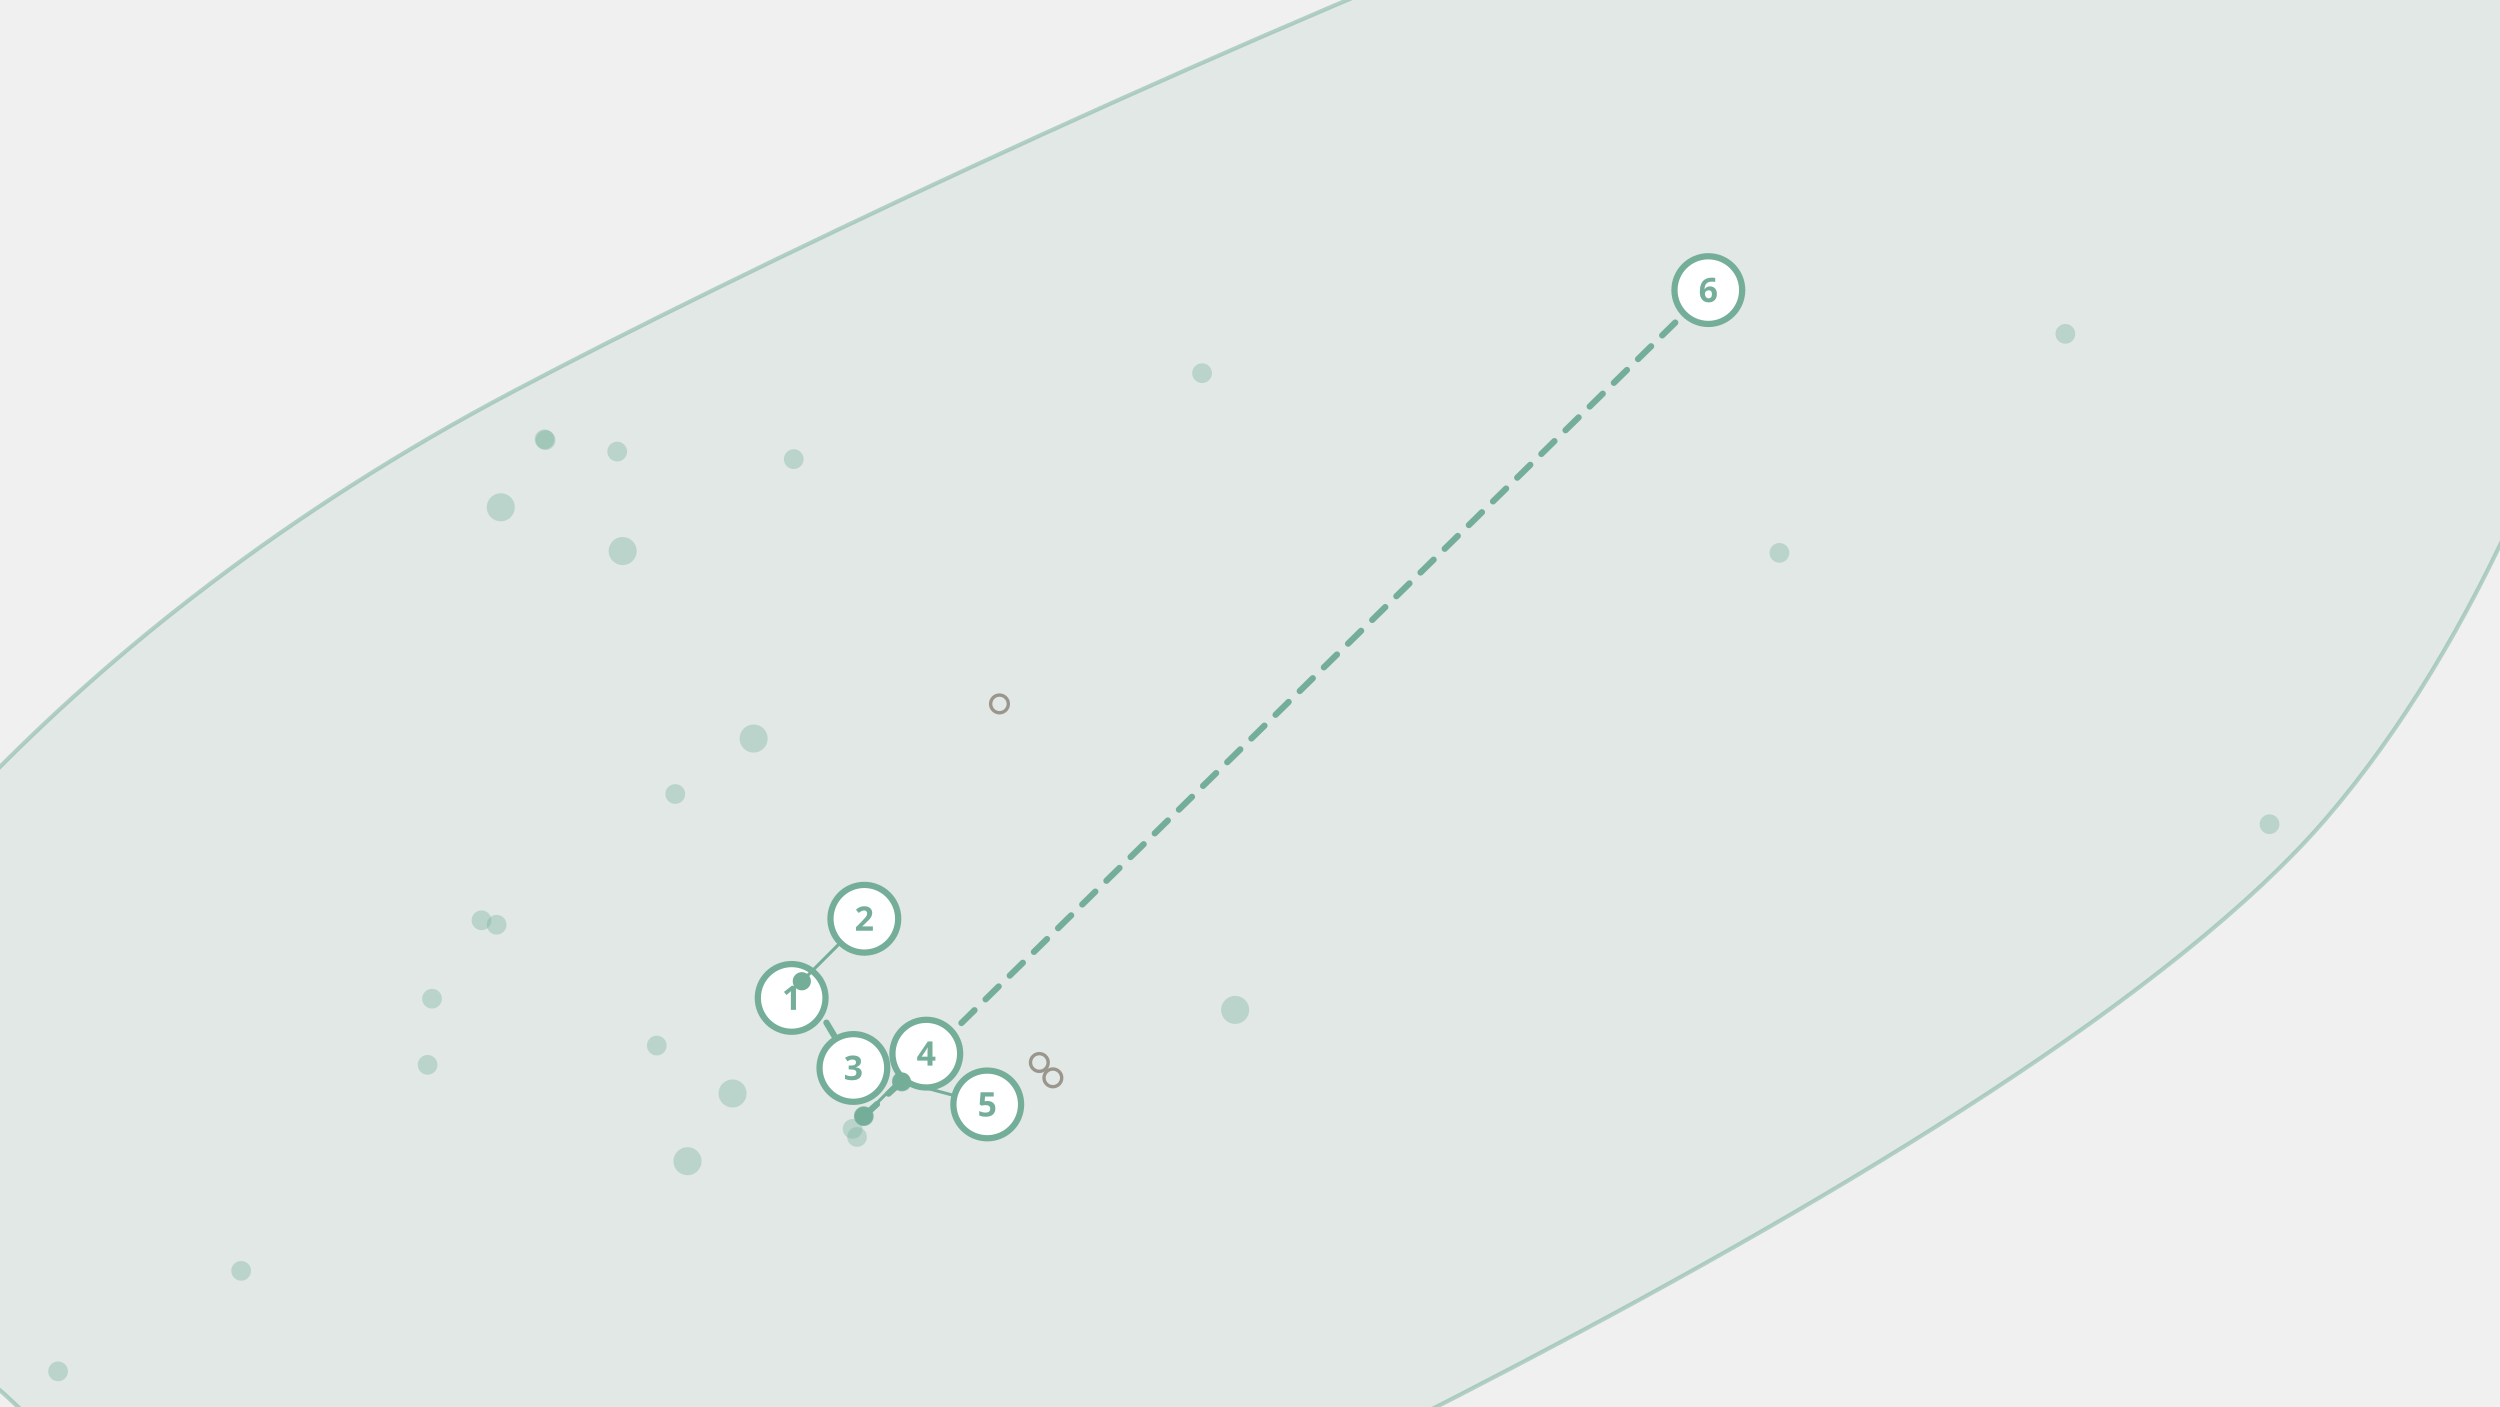
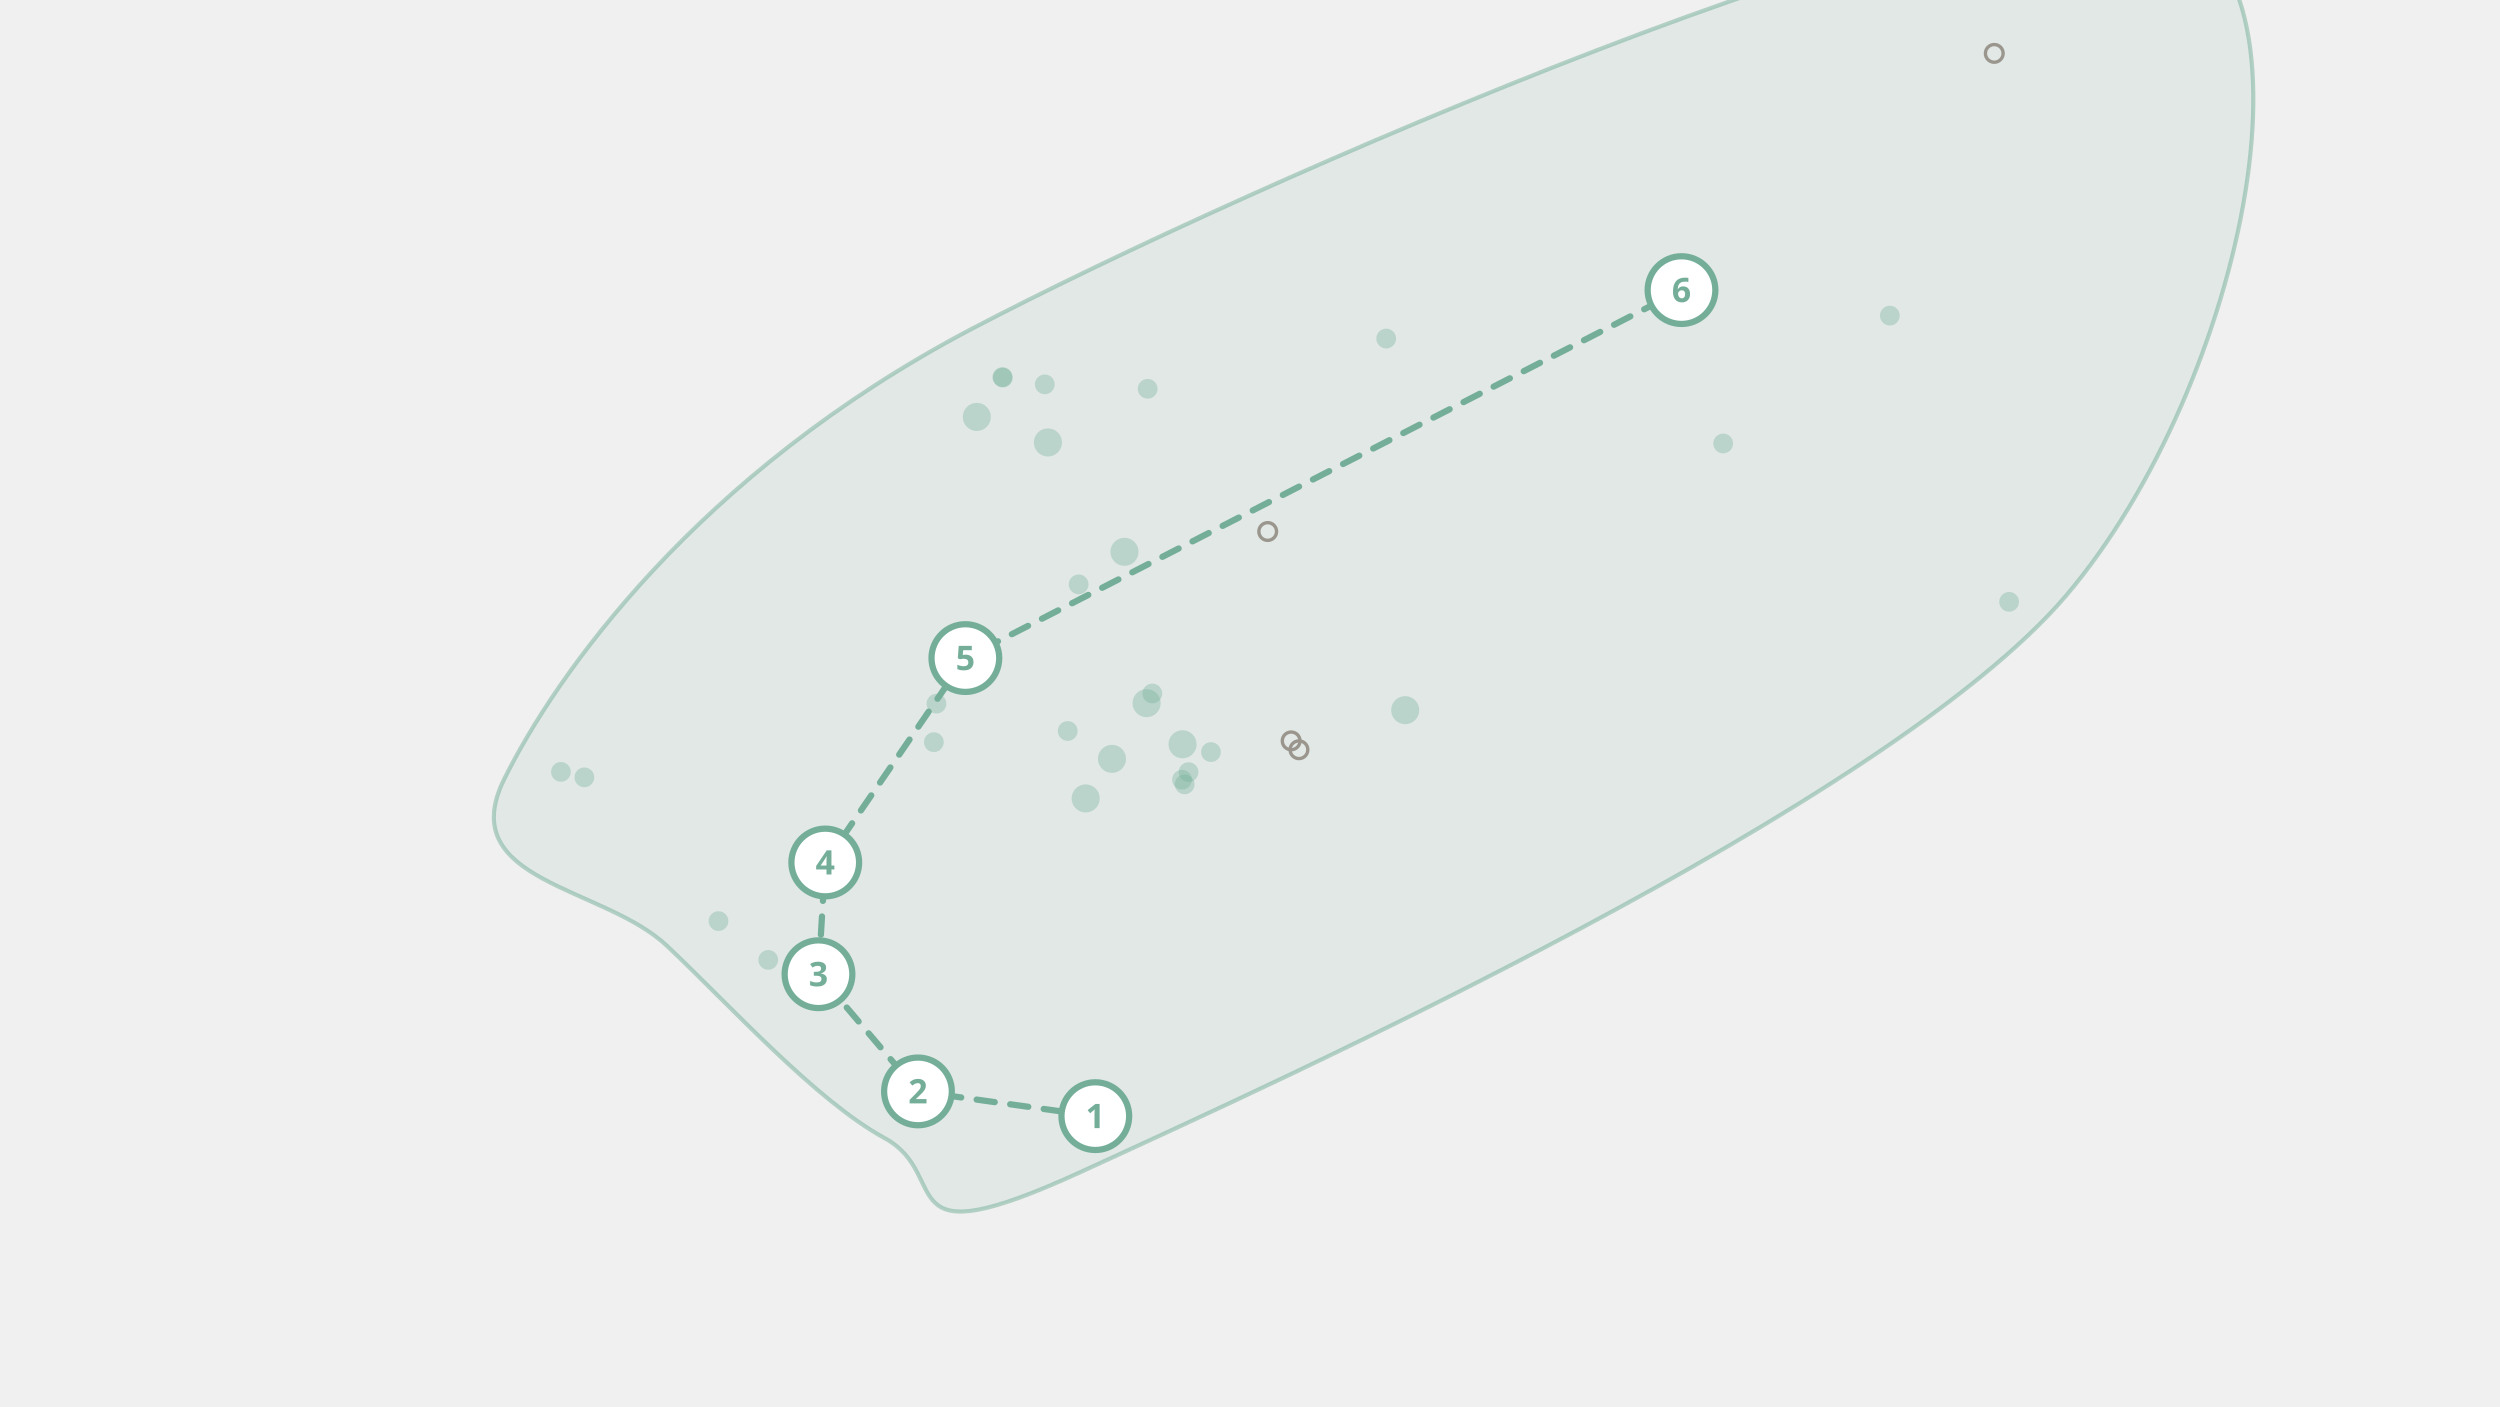
<svg xmlns="http://www.w3.org/2000/svg" viewBox="0 0 960 540" width="960" height="540" role="img" aria-labelledby="t d">
-   <path d="M-103.1 431.1C-70.6 366.8 21 243.2 197.3 150.2C373.6 57.2 838.5 -154.3 954.5 -127C1070.5 -99.7 1008.3 180.3 893.4 314.1C778.5 448 390.4 619 265 676.1C139.6 733.2 184.8 679.9 141 656.6C97.3 633.3 43.2 573.7 2.5 536.1C-38.2 498.5 -135.6 495.4 -103.1 431.1Z" fill="#74AE99" fill-opacity=".12" stroke="#74AE99" stroke-opacity=".5" stroke-width="1.6" stroke-linejoin="round" />
-   <circle cx="281.3" cy="419.9" r="5.4" fill="#74AE99" fill-opacity=".35" />
-   <circle cx="304" cy="383.2" r="5.4" fill="#74AE99" />
-   <circle cx="327.7" cy="410.1" r="5.4" fill="#74AE99" />
-   <circle cx="346.3" cy="415.3" r="3.8" fill="#74AE99" fill-opacity=".8" />
-   <circle cx="264" cy="445.9" r="5.4" fill="#74AE99" fill-opacity=".35" />
-   <circle cx="252.2" cy="401.5" r="3.8" fill="#74AE99" fill-opacity=".35" />
-   <circle cx="307.9" cy="376.8" r="3.8" fill="#74AE99" fill-opacity=".8" />
-   <circle cx="399.1" cy="408" r="3.4" fill="none" stroke="#9A968E" stroke-width="1.3" />
-   <circle cx="289.4" cy="283.6" r="5.4" fill="#74AE99" fill-opacity=".35" />
-   <circle cx="165.9" cy="383.5" r="3.8" fill="#74AE99" fill-opacity=".35" />
-   <circle cx="164.2" cy="408.9" r="3.8" fill="#74AE99" fill-opacity=".35" />
-   <circle cx="190.7" cy="355.1" r="3.8" fill="#74AE99" fill-opacity=".35" />
-   <circle cx="184.9" cy="353.4" r="3.8" fill="#74AE99" fill-opacity=".35" />
-   <circle cx="259.3" cy="304.9" r="3.8" fill="#74AE99" fill-opacity=".35" />
-   <circle cx="304.8" cy="176.3" r="3.8" fill="#74AE99" fill-opacity=".35" />
-   <circle cx="239.1" cy="211.6" r="5.4" fill="#74AE99" fill-opacity=".35" />
-   <circle cx="209.5" cy="169" r="3.8" fill="#74AE99" fill-opacity=".35" />
-   <circle cx="209.1" cy="168.7" r="3.8" fill="#74AE99" fill-opacity=".35" />
-   <circle cx="237" cy="173.4" r="3.8" fill="#74AE99" fill-opacity=".35" />
-   <circle cx="404.3" cy="413.9" r="3.4" fill="none" stroke="#9A968E" stroke-width="1.3" />
-   <circle cx="331.7" cy="428.6" r="3.8" fill="#74AE99" fill-opacity=".8" />
-   <circle cx="92.6" cy="488" r="3.8" fill="#74AE99" fill-opacity=".35" />
-   <circle cx="22.3" cy="526.6" r="3.8" fill="#74AE99" fill-opacity=".35" />
-   <circle cx="683.3" cy="212.3" r="3.8" fill="#74AE99" fill-opacity=".35" />
-   <circle cx="793.1" cy="128.2" r="3.8" fill="#74AE99" fill-opacity=".35" />
-   <circle cx="474.3" cy="387.8" r="5.4" fill="#74AE99" fill-opacity=".35" />
-   <circle cx="192.3" cy="194.8" r="5.4" fill="#74AE99" fill-opacity=".35" />
-   <circle cx="461.6" cy="143.3" r="3.8" fill="#74AE99" fill-opacity=".35" />
-   <circle cx="871.5" cy="316.5" r="3.8" fill="#74AE99" fill-opacity=".35" />
-   <circle cx="383.8" cy="270.3" r="3.4" fill="none" stroke="#9A968E" stroke-width="1.3" />
-   <circle cx="656" cy="111.4" r="5.4" fill="#74AE99" />
-   <circle cx="327.4" cy="433.5" r="3.8" fill="#74AE99" fill-opacity=".35" />
-   <circle cx="329.1" cy="436.6" r="3.8" fill="#74AE99" fill-opacity=".35" />
-   <path d="M304 383.2L307.9 376.8L327.7 410.1L331.7 428.6L346.3 415.3L656 111.4" fill="none" stroke="#74AE99" stroke-width="2.4" stroke-dasharray="7 6" stroke-linecap="round" />
-   <circle cx="304" cy="383.2" r="13" fill="#fff" stroke="#74AE99" stroke-width="2.4" />
-   <text x="304" y="387.8" text-anchor="middle" font-family="Figtree, system-ui, sans-serif" font-size="13" font-weight="700" fill="#74AE99">1</text>
-   <path d="M307.9 376.8L331.9 352.8" stroke="#74AE99" stroke-width="1.2" />
-   <circle cx="307.9" cy="376.8" r="3.5" fill="#74AE99" />
-   <circle cx="331.9" cy="352.8" r="13" fill="#fff" stroke="#74AE99" stroke-width="2.4" />
-   <text x="331.9" y="357.4" text-anchor="middle" font-family="Figtree, system-ui, sans-serif" font-size="13" font-weight="700" fill="#74AE99">2</text>
-   <circle cx="327.7" cy="410.1" r="13" fill="#fff" stroke="#74AE99" stroke-width="2.4" />
-   <text x="327.7" y="414.7" text-anchor="middle" font-family="Figtree, system-ui, sans-serif" font-size="13" font-weight="700" fill="#74AE99">3</text>
-   <path d="M331.7 428.6L355.7 404.6" stroke="#74AE99" stroke-width="1.2" />
-   <circle cx="331.7" cy="428.6" r="3.5" fill="#74AE99" />
-   <circle cx="355.7" cy="404.6" r="13" fill="#fff" stroke="#74AE99" stroke-width="2.4" />
-   <text x="355.7" y="409.2" text-anchor="middle" font-family="Figtree, system-ui, sans-serif" font-size="13" font-weight="700" fill="#74AE99">4</text>
-   <path d="M346.3 415.3L379.1 424.1" stroke="#74AE99" stroke-width="1.2" />
-   <circle cx="346.3" cy="415.3" r="3.5" fill="#74AE99" />
-   <circle cx="379.1" cy="424.1" r="13" fill="#fff" stroke="#74AE99" stroke-width="2.4" />
-   <text x="379.1" y="428.7" text-anchor="middle" font-family="Figtree, system-ui, sans-serif" font-size="13" font-weight="700" fill="#74AE99">5</text>
-   <circle cx="656" cy="111.4" r="13" fill="#fff" stroke="#74AE99" stroke-width="2.4" />
-   <text x="656" y="116" text-anchor="middle" font-family="Figtree, system-ui, sans-serif" font-size="13" font-weight="700" fill="#74AE99">6</text>
+   <path d="M193.6 299.2C213.1 259.7 267.5 181.8 373.1 126.3C478.7 70.9 757 -50.6 827 -33.5C897.1 -16.4 862 148.1 793.4 228.7C724.8 309.3 490.9 415.2 415.3 449.9C339.7 484.6 366.3 451.6 339.8 437.1C313.3 422.7 280.5 386.2 256.1 363.2C231.7 340.2 174.1 338.7 193.6 299.2Z" fill="#74AE99" fill-opacity=".12" stroke="#74AE99" stroke-opacity=".5" stroke-width="1.6" stroke-linejoin="round" />
+   <circle cx="427" cy="291.4" r="5.4" fill="#74AE99" fill-opacity=".35" />
+   <circle cx="440.3" cy="270" r="5.4" fill="#74AE99" fill-opacity=".35" />
+   <circle cx="454.1" cy="285.8" r="5.4" fill="#74AE99" fill-opacity=".35" />
+   <circle cx="465" cy="288.8" r="3.8" fill="#74AE99" fill-opacity=".35" />
+   <circle cx="416.9" cy="306.6" r="5.4" fill="#74AE99" fill-opacity=".35" />
+   <circle cx="410" cy="280.7" r="3.8" fill="#74AE99" fill-opacity=".35" />
+   <circle cx="442.5" cy="266.3" r="3.8" fill="#74AE99" fill-opacity=".35" />
+   <circle cx="495.8" cy="284.5" r="3.4" fill="none" stroke="#9A968E" stroke-width="1.3" />
+   <circle cx="431.8" cy="211.9" r="5.4" fill="#74AE99" fill-opacity=".35" />
+   <circle cx="359.6" cy="270.2" r="3.8" fill="#74AE99" fill-opacity=".35" />
+   <circle cx="358.6" cy="285" r="3.8" fill="#74AE99" fill-opacity=".35" />
+   <circle cx="374.1" cy="253.6" r="3.8" fill="#74AE99" fill-opacity=".35" />
+   <circle cx="370.7" cy="252.7" r="3.8" fill="#74AE99" fill-opacity=".8" />
+   <circle cx="414.2" cy="224.4" r="3.8" fill="#74AE99" fill-opacity=".35" />
+   <circle cx="440.7" cy="149.3" r="3.8" fill="#74AE99" fill-opacity=".35" />
+   <circle cx="402.4" cy="169.9" r="5.4" fill="#74AE99" fill-opacity=".35" />
+   <circle cx="385.1" cy="145" r="3.8" fill="#74AE99" fill-opacity=".35" />
+   <circle cx="384.9" cy="144.8" r="3.8" fill="#74AE99" fill-opacity=".35" />
+   <circle cx="401.2" cy="147.6" r="3.8" fill="#74AE99" fill-opacity=".35" />
+   <circle cx="498.8" cy="287.9" r="3.4" fill="none" stroke="#9A968E" stroke-width="1.3" />
+   <circle cx="456.4" cy="296.5" r="3.8" fill="#74AE99" fill-opacity=".35" />
+   <circle cx="316.9" cy="331.2" r="3.8" fill="#74AE99" fill-opacity=".8" />
+   <circle cx="314.3" cy="374.1" r="3.8" fill="#74AE99" fill-opacity=".8" />
+   <circle cx="295" cy="368.6" r="3.8" fill="#74AE99" fill-opacity=".35" />
+   <circle cx="275.9" cy="353.7" r="3.8" fill="#74AE99" fill-opacity=".35" />
+   <circle cx="355.6" cy="415.7" r="3.8" fill="#74AE99" fill-opacity=".35" />
+   <circle cx="352.5" cy="419.1" r="3.8" fill="#74AE99" fill-opacity=".8" />
+   <circle cx="224.4" cy="298.5" r="3.8" fill="#74AE99" fill-opacity=".35" />
+   <circle cx="215.4" cy="296.4" r="3.8" fill="#74AE99" fill-opacity=".35" />
+   <circle cx="661.7" cy="170.3" r="3.8" fill="#74AE99" fill-opacity=".35" />
+   <circle cx="725.7" cy="121.2" r="3.8" fill="#74AE99" fill-opacity=".35" />
+   <circle cx="765.8" cy="20.5" r="3.4" fill="none" stroke="#9A968E" stroke-width="1.3" />
+   <circle cx="539.6" cy="272.7" r="5.4" fill="#74AE99" fill-opacity=".35" />
+   <circle cx="375.1" cy="160.1" r="5.4" fill="#74AE99" fill-opacity=".35" />
+   <circle cx="532.3" cy="130" r="3.8" fill="#74AE99" fill-opacity=".35" />
+   <circle cx="420.6" cy="428.6" r="5.4" fill="#74AE99" />
+   <circle cx="771.5" cy="231.1" r="3.8" fill="#74AE99" fill-opacity=".35" />
+   <circle cx="486.8" cy="204.1" r="3.4" fill="none" stroke="#9A968E" stroke-width="1.3" />
+   <circle cx="645.7" cy="111.4" r="5.4" fill="#74AE99" />
+   <circle cx="453.9" cy="299.4" r="3.8" fill="#74AE99" fill-opacity=".35" />
+   <circle cx="454.9" cy="301.2" r="3.8" fill="#74AE99" fill-opacity=".35" />
+   <path d="M420.6 428.6L352.5 419.1L314.3 374.1L316.9 331.2L370.7 252.7L645.7 111.4" fill="none" stroke="#74AE99" stroke-width="2.4" stroke-dasharray="7 6" stroke-linecap="round" />
+   <circle cx="420.6" cy="428.6" r="13" fill="#fff" stroke="#74AE99" stroke-width="2.4" />
+   <text x="420.6" y="433.2" text-anchor="middle" font-family="Figtree, system-ui, sans-serif" font-size="13" font-weight="700" fill="#74AE99">1</text>
+   <circle cx="352.5" cy="419.1" r="13" fill="#fff" stroke="#74AE99" stroke-width="2.4" />
+   <text x="352.5" y="423.7" text-anchor="middle" font-family="Figtree, system-ui, sans-serif" font-size="13" font-weight="700" fill="#74AE99">2</text>
+   <circle cx="314.3" cy="374.1" r="13" fill="#fff" stroke="#74AE99" stroke-width="2.4" />
+   <text x="314.3" y="378.7" text-anchor="middle" font-family="Figtree, system-ui, sans-serif" font-size="13" font-weight="700" fill="#74AE99">3</text>
+   <circle cx="316.9" cy="331.2" r="13" fill="#fff" stroke="#74AE99" stroke-width="2.4" />
+   <text x="316.9" y="335.8" text-anchor="middle" font-family="Figtree, system-ui, sans-serif" font-size="13" font-weight="700" fill="#74AE99">4</text>
+   <circle cx="370.7" cy="252.7" r="13" fill="#fff" stroke="#74AE99" stroke-width="2.4" />
+   <text x="370.7" y="257.3" text-anchor="middle" font-family="Figtree, system-ui, sans-serif" font-size="13" font-weight="700" fill="#74AE99">5</text>
+   <circle cx="645.7" cy="111.4" r="13" fill="#fff" stroke="#74AE99" stroke-width="2.4" />
+   <text x="645.7" y="116" text-anchor="middle" font-family="Figtree, system-ui, sans-serif" font-size="13" font-weight="700" fill="#74AE99">6</text>
</svg>
